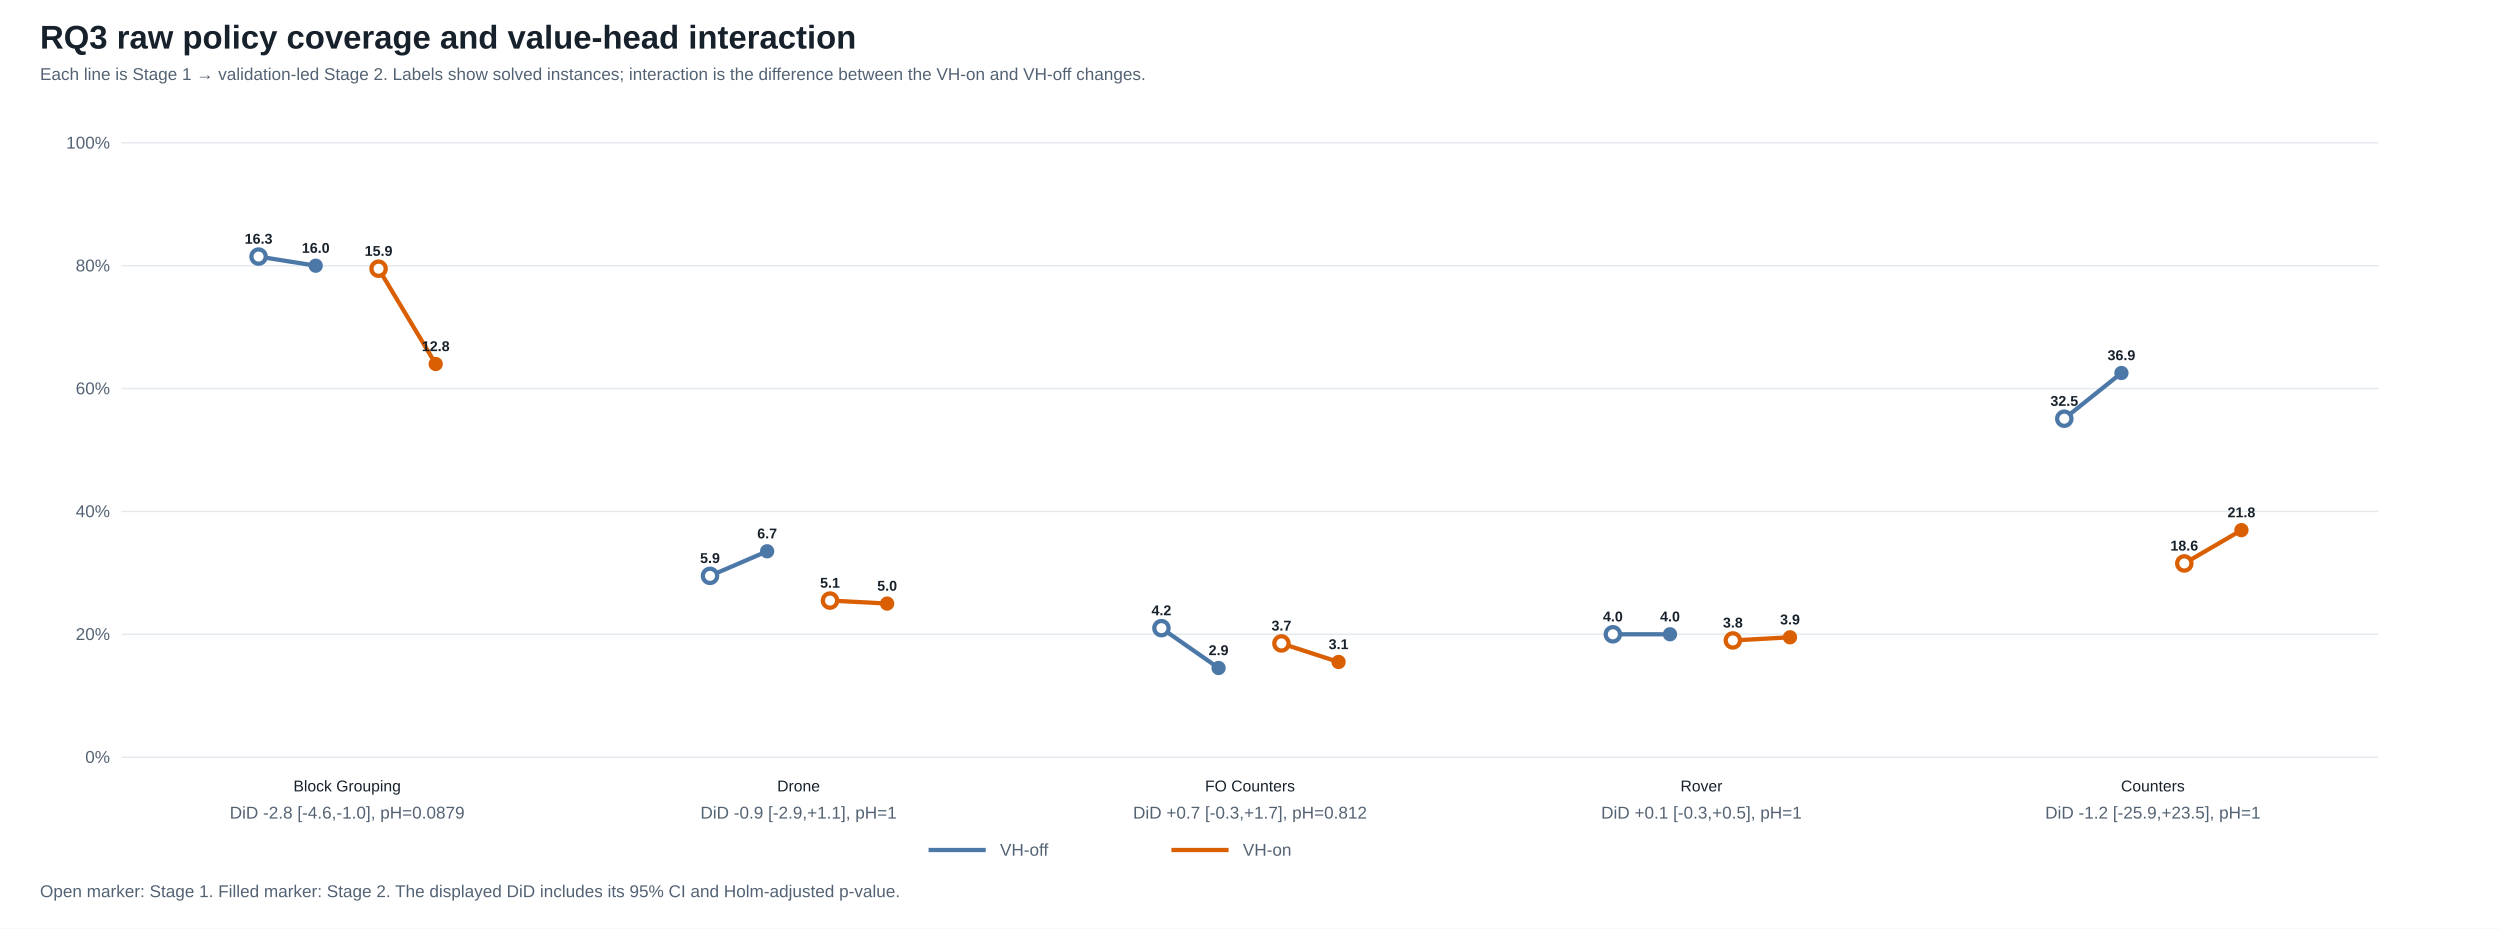
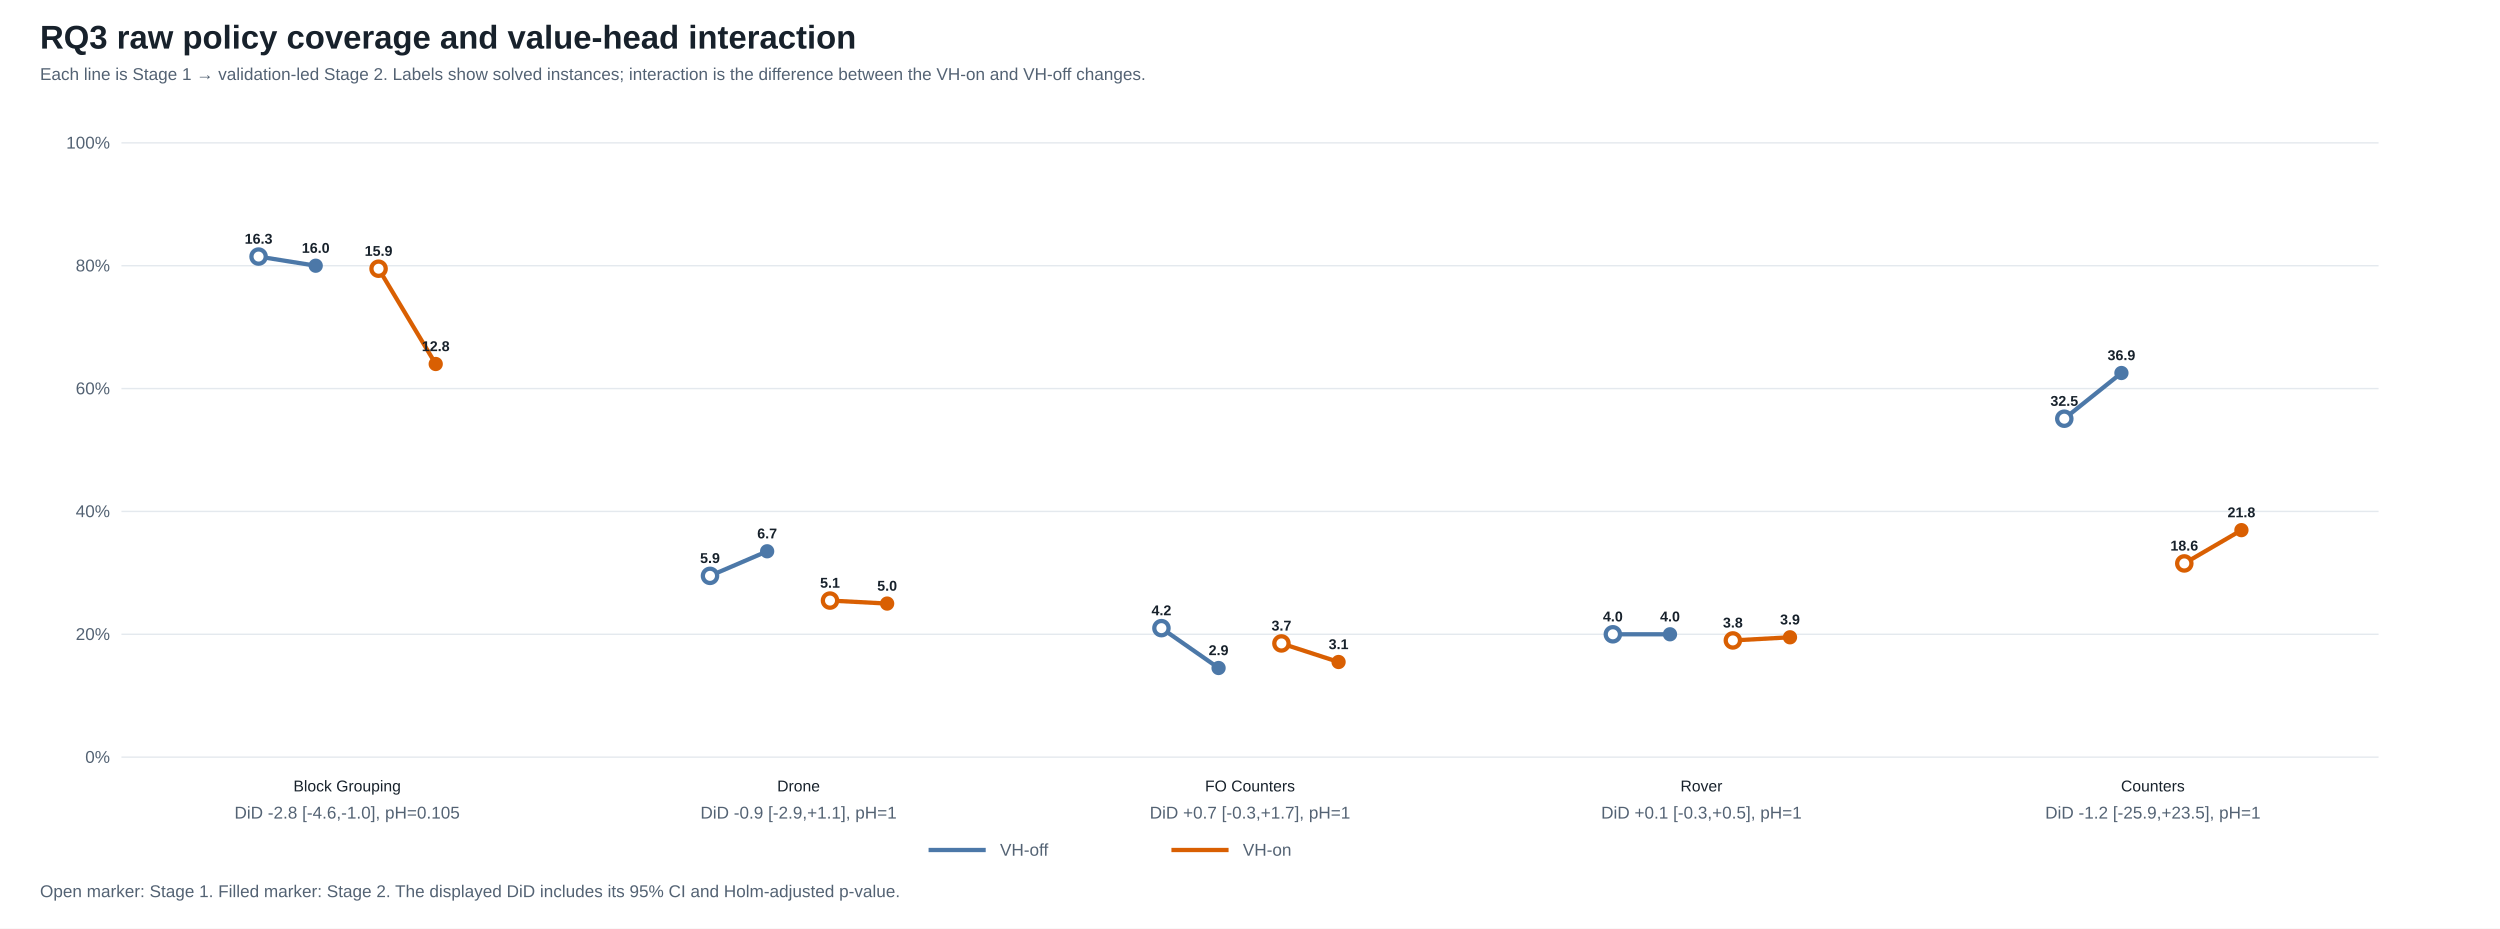
<svg xmlns="http://www.w3.org/2000/svg" width="1750" height="650" viewBox="0 0 1750 650">
  <rect width="100%" height="100%" fill="white" />
  <style>text{font-family:Segoe UI,Arial,sans-serif;fill:#17212b}.title{font-size:23px;font-weight:700}.sub{font-size:12px;fill:#536273}.label{font-size:11px}.head{font-size:13px;font-weight:700}.value{font-size:10px;font-weight:600}</style>
  <text x="28" y="34" class="title">RQ3 raw policy coverage and value-head interaction</text>
  <text x="28" y="56" class="sub">Each line is Stage 1 → validation-led Stage 2. Labels show solved instances; interaction is the difference between the VH-on and VH-off changes.</text>
  <line x1="85" y1="530.0" x2="1665" y2="530.0" stroke="#e4e9ee" />
  <text x="77" y="534.0" text-anchor="end" class="sub">0%</text>
  <line x1="85" y1="444.0" x2="1665" y2="444.0" stroke="#e4e9ee" />
  <text x="77" y="448.0" text-anchor="end" class="sub">20%</text>
  <line x1="85" y1="358.0" x2="1665" y2="358.0" stroke="#e4e9ee" />
  <text x="77" y="362.0" text-anchor="end" class="sub">40%</text>
  <line x1="85" y1="272.0" x2="1665" y2="272.0" stroke="#e4e9ee" />
  <text x="77" y="276.0" text-anchor="end" class="sub">60%</text>
  <line x1="85" y1="186.0" x2="1665" y2="186.0" stroke="#e4e9ee" />
  <text x="77" y="190.0" text-anchor="end" class="sub">80%</text>
  <line x1="85" y1="100.0" x2="1665" y2="100.0" stroke="#e4e9ee" />
  <text x="77" y="104.0" text-anchor="end" class="sub">100%</text>
  <line x1="181.0" y1="179.6" x2="221.0" y2="186.0" stroke="#4c78a8" stroke-width="3" />
  <circle cx="181.0" cy="179.6" r="5" fill="white" stroke="#4c78a8" stroke-width="3" />
  <circle cx="221.0" cy="186.0" r="5" fill="#4c78a8" />
  <text x="181.0" y="170.6" text-anchor="middle" class="value">16.3</text>
  <text x="221.0" y="177.0" text-anchor="middle" class="value">16.0</text>
  <line x1="265.0" y1="188.1" x2="305.0" y2="254.8" stroke="#d95f02" stroke-width="3" />
  <circle cx="265.0" cy="188.1" r="5" fill="white" stroke="#d95f02" stroke-width="3" />
  <circle cx="305.0" cy="254.8" r="5" fill="#d95f02" />
  <text x="265.0" y="179.1" text-anchor="middle" class="value">15.9</text>
  <text x="305.0" y="245.8" text-anchor="middle" class="value">12.8</text>
  <text x="243.0" y="554" text-anchor="middle" class="label">Block Grouping</text>
-   <text x="243.0" y="573" text-anchor="middle" class="sub">DiD -2.8 [-4.6,-1.0], pH=0.0879</text>
+   <text x="243.0" y="573" text-anchor="middle" class="sub">DiD -2.8 [-4.6,-1.0], pH=0.105</text>
  <line x1="497.0" y1="403.1" x2="537.0" y2="385.9" stroke="#4c78a8" stroke-width="3" />
  <circle cx="497.0" cy="403.1" r="5" fill="white" stroke="#4c78a8" stroke-width="3" />
  <circle cx="537.0" cy="385.9" r="5" fill="#4c78a8" />
  <text x="497.0" y="394.1" text-anchor="middle" class="value">5.9</text>
  <text x="537.0" y="376.9" text-anchor="middle" class="value">6.7</text>
  <line x1="581.0" y1="420.4" x2="621.0" y2="422.5" stroke="#d95f02" stroke-width="3" />
  <circle cx="581.0" cy="420.4" r="5" fill="white" stroke="#d95f02" stroke-width="3" />
  <circle cx="621.0" cy="422.5" r="5" fill="#d95f02" />
  <text x="581.0" y="411.4" text-anchor="middle" class="value">5.1</text>
  <text x="621.0" y="413.5" text-anchor="middle" class="value">5.0</text>
  <text x="559.0" y="554" text-anchor="middle" class="label">Drone</text>
  <text x="559.0" y="573" text-anchor="middle" class="sub">DiD -0.9 [-2.9,+1.1], pH=1</text>
  <line x1="813.0" y1="439.7" x2="853.0" y2="467.6" stroke="#4c78a8" stroke-width="3" />
  <circle cx="813.0" cy="439.7" r="5" fill="white" stroke="#4c78a8" stroke-width="3" />
  <circle cx="853.0" cy="467.6" r="5" fill="#4c78a8" />
  <text x="813.0" y="430.7" text-anchor="middle" class="value">4.2</text>
  <text x="853.0" y="458.6" text-anchor="middle" class="value">2.9</text>
  <line x1="897.0" y1="450.4" x2="937.0" y2="463.4" stroke="#d95f02" stroke-width="3" />
  <circle cx="897.0" cy="450.4" r="5" fill="white" stroke="#d95f02" stroke-width="3" />
  <circle cx="937.0" cy="463.4" r="5" fill="#d95f02" />
  <text x="897.0" y="441.4" text-anchor="middle" class="value">3.7</text>
  <text x="937.0" y="454.4" text-anchor="middle" class="value">3.1</text>
  <text x="875.0" y="554" text-anchor="middle" class="label">FO Counters</text>
-   <text x="875.0" y="573" text-anchor="middle" class="sub">DiD +0.7 [-0.3,+1.7], pH=0.812</text>
+   <text x="875.0" y="573" text-anchor="middle" class="sub">DiD +0.7 [-0.3,+1.7], pH=1</text>
  <line x1="1129.0" y1="444.0" x2="1169.0" y2="444.0" stroke="#4c78a8" stroke-width="3" />
  <circle cx="1129.0" cy="444.0" r="5" fill="white" stroke="#4c78a8" stroke-width="3" />
  <circle cx="1169.0" cy="444.0" r="5" fill="#4c78a8" />
  <text x="1129.0" y="435.0" text-anchor="middle" class="value">4.0</text>
  <text x="1169.0" y="435.0" text-anchor="middle" class="value">4.0</text>
  <line x1="1213.0" y1="448.3" x2="1253.0" y2="446.1" stroke="#d95f02" stroke-width="3" />
  <circle cx="1213.0" cy="448.3" r="5" fill="white" stroke="#d95f02" stroke-width="3" />
  <circle cx="1253.0" cy="446.1" r="5" fill="#d95f02" />
  <text x="1213.0" y="439.3" text-anchor="middle" class="value">3.8</text>
  <text x="1253.0" y="437.1" text-anchor="middle" class="value">3.9</text>
  <text x="1191.0" y="554" text-anchor="middle" class="label">Rover</text>
  <text x="1191.0" y="573" text-anchor="middle" class="sub">DiD +0.1 [-0.3,+0.5], pH=1</text>
  <line x1="1445.0" y1="293.1" x2="1485.0" y2="261.1" stroke="#4c78a8" stroke-width="3" />
  <circle cx="1445.0" cy="293.1" r="5" fill="white" stroke="#4c78a8" stroke-width="3" />
  <circle cx="1485.0" cy="261.1" r="5" fill="#4c78a8" />
  <text x="1445.0" y="284.1" text-anchor="middle" class="value">32.5</text>
  <text x="1485.0" y="252.1" text-anchor="middle" class="value">36.9</text>
  <line x1="1529.0" y1="394.4" x2="1569.0" y2="371.1" stroke="#d95f02" stroke-width="3" />
  <circle cx="1529.0" cy="394.4" r="5" fill="white" stroke="#d95f02" stroke-width="3" />
  <circle cx="1569.0" cy="371.1" r="5" fill="#d95f02" />
  <text x="1529.0" y="385.4" text-anchor="middle" class="value">18.6</text>
  <text x="1569.0" y="362.1" text-anchor="middle" class="value">21.8</text>
  <text x="1507.0" y="554" text-anchor="middle" class="label">Counters</text>
  <text x="1507.0" y="573" text-anchor="middle" class="sub">DiD -1.2 [-25.9,+23.5], pH=1</text>
  <line x1="650" y1="595" x2="690" y2="595" stroke="#4c78a8" stroke-width="3" />
  <text x="700" y="599" class="sub">VH-off</text>
  <line x1="820" y1="595" x2="860" y2="595" stroke="#d95f02" stroke-width="3" />
  <text x="870" y="599" class="sub">VH-on</text>
  <text x="28" y="628" class="sub">Open marker: Stage 1. Filled marker: Stage 2. The displayed DiD includes its 95% CI and Holm-adjusted p-value.</text>
</svg>
